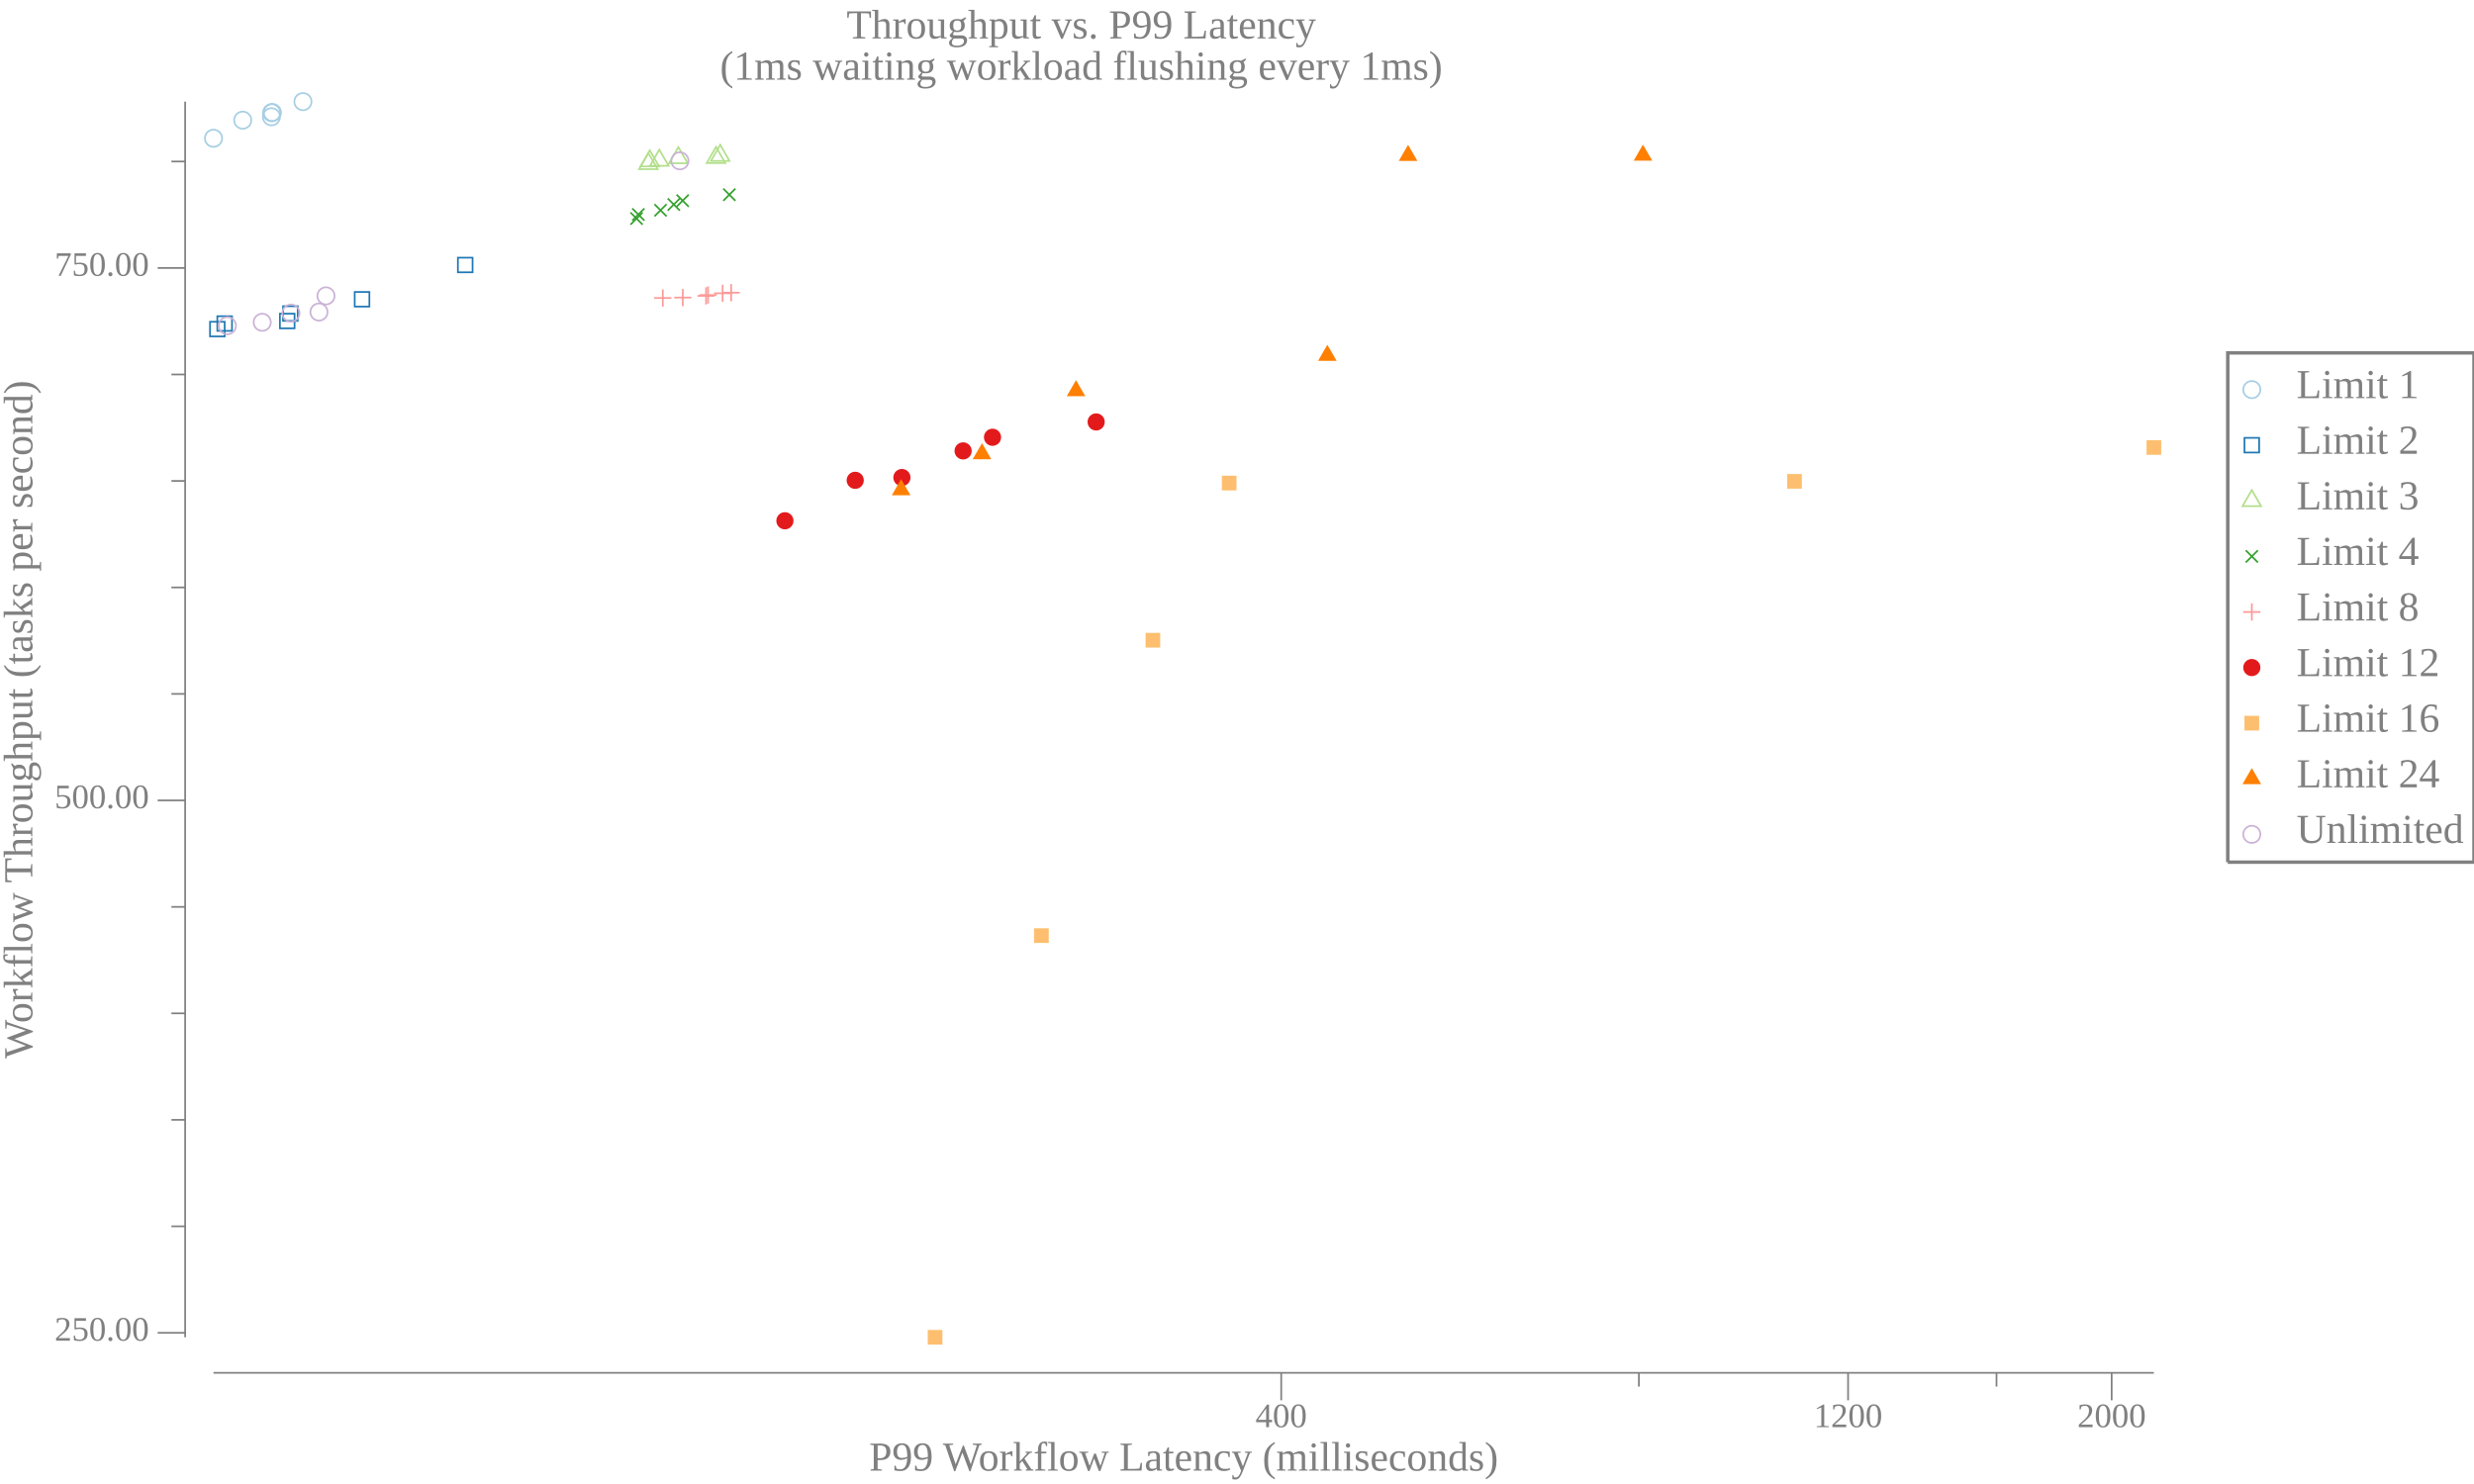
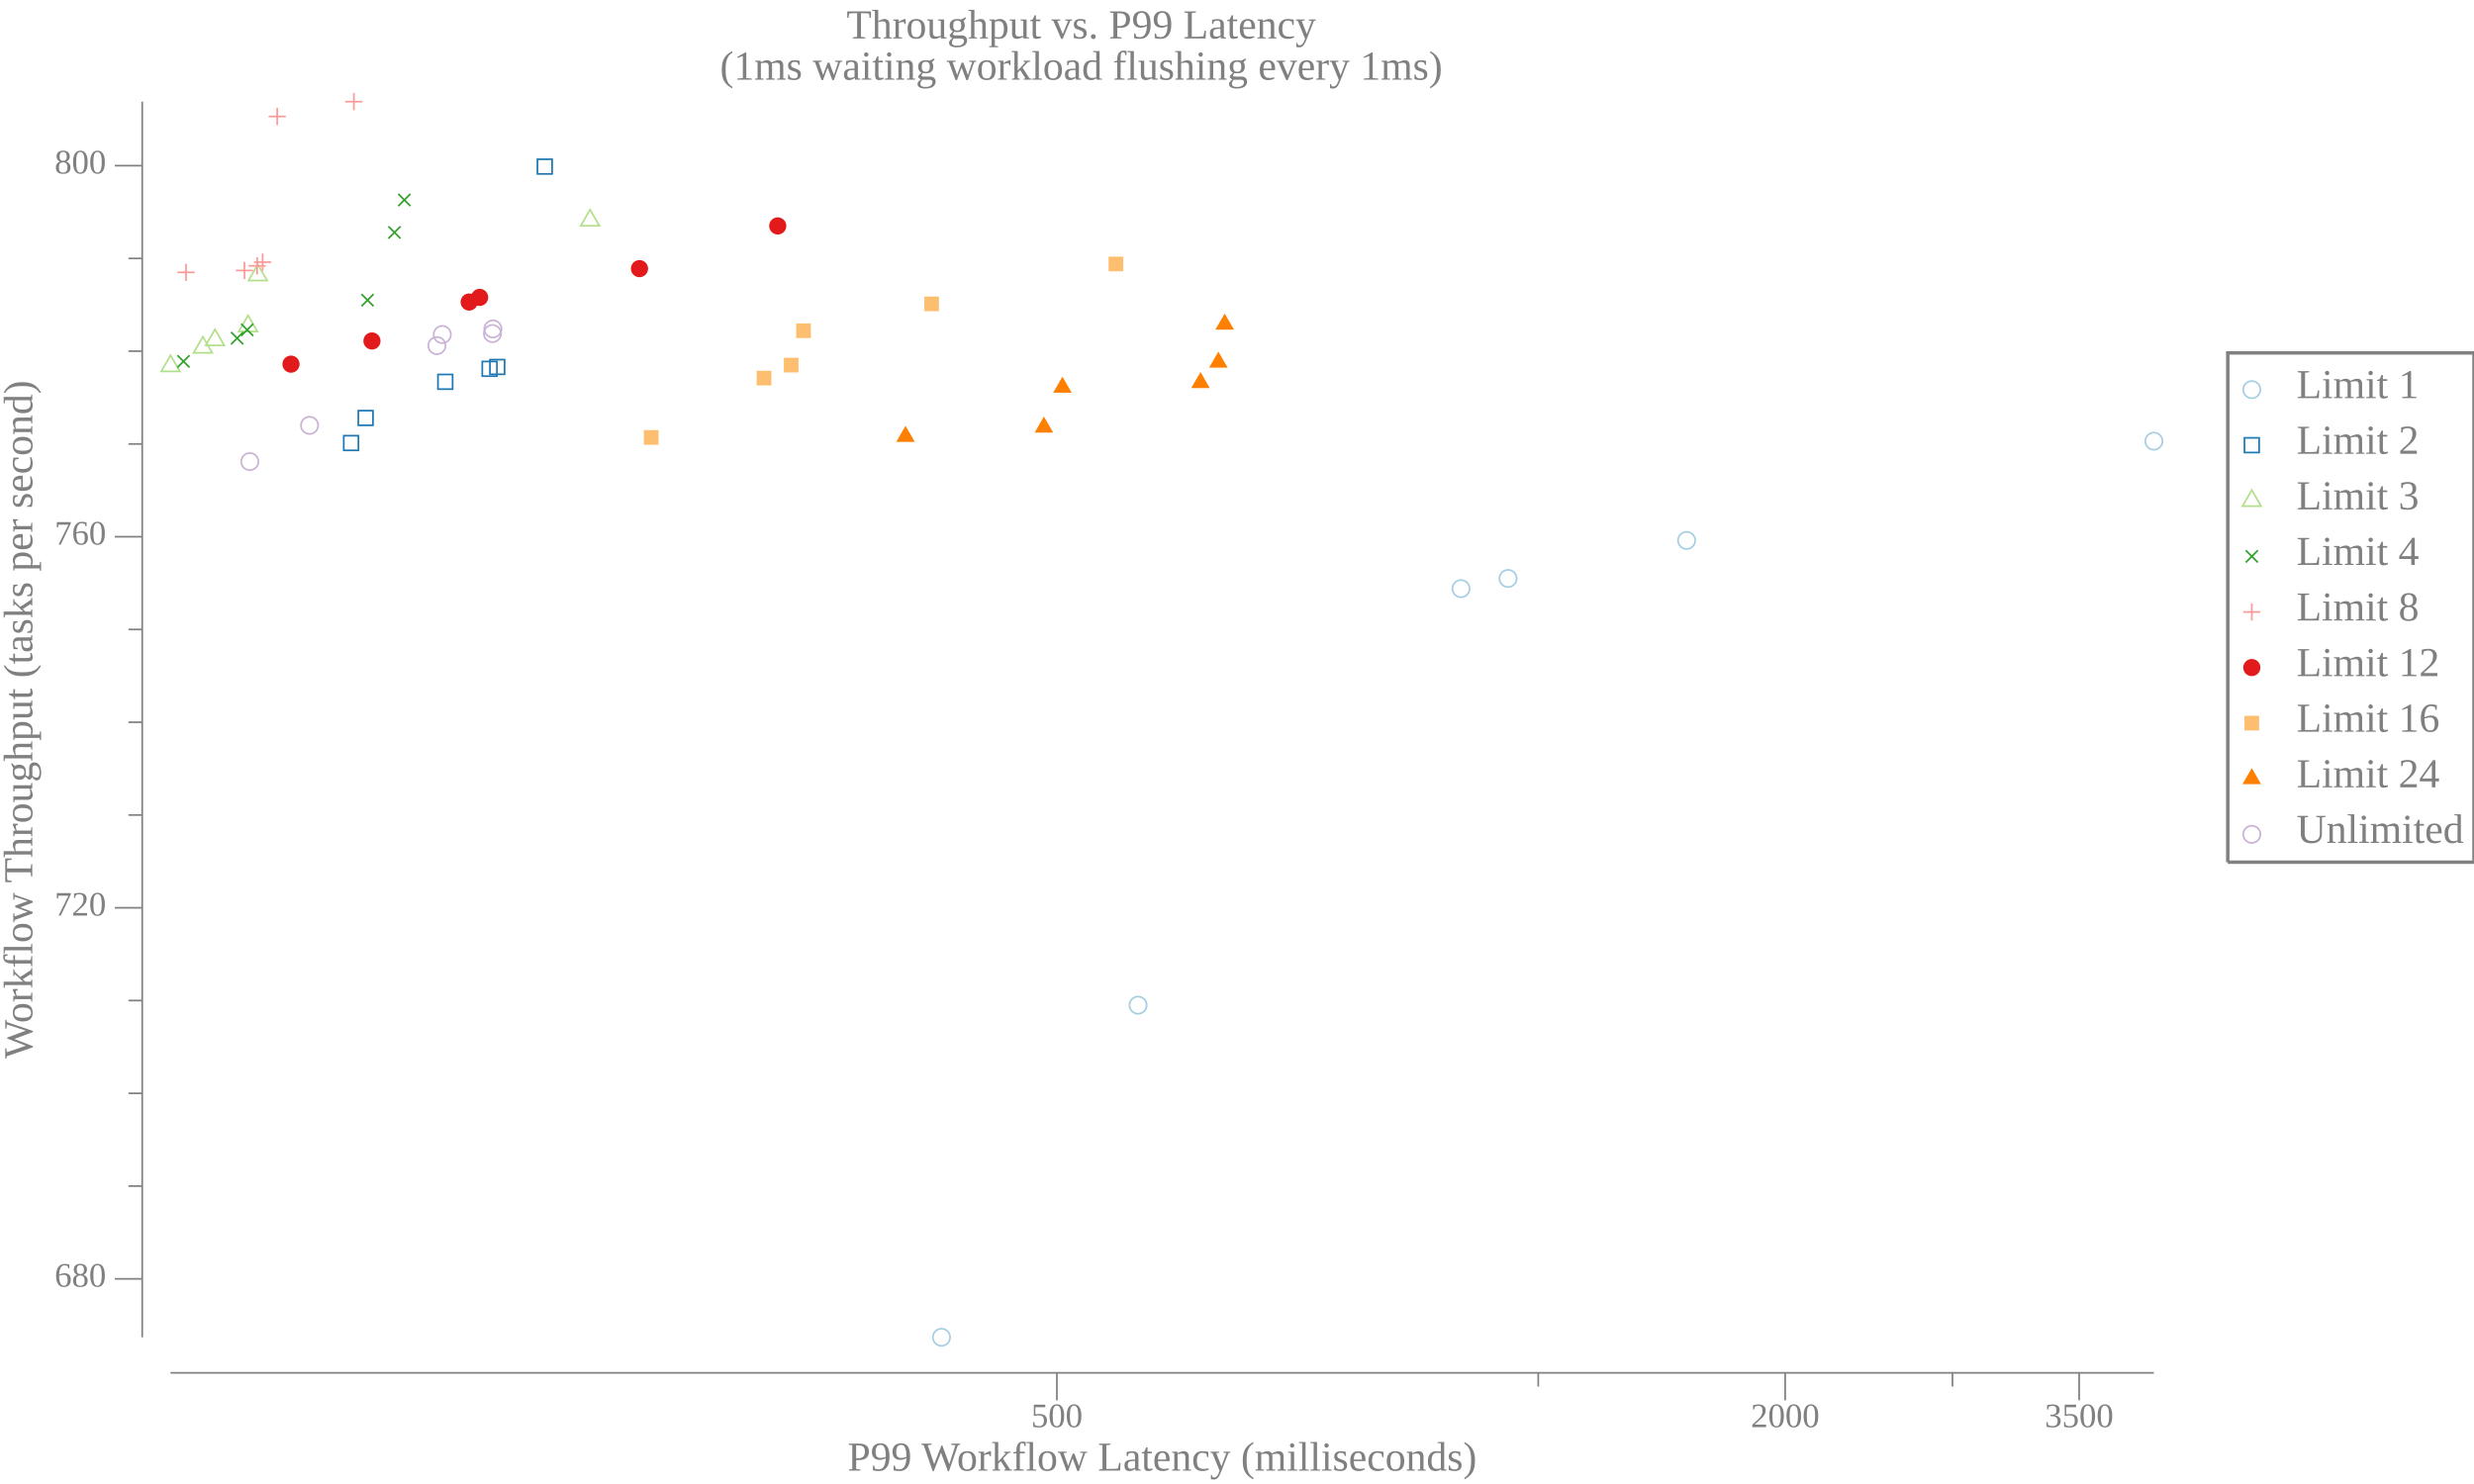
<svg xmlns="http://www.w3.org/2000/svg" width="720pt" height="432pt" viewBox="0 0 720 432">
  <g transform="scale(1, -1) translate(0, -432)">
    <path d="M657.84,318.58A2.5,2.5 0 1 1 652.84,318.58A2.5,2.5 0 1 1 657.84,318.58Z" style="fill:none;stroke:#A6CEE3;stroke-width:0.5" />
    <text x="668.34" y="-316.1" transform="scale(1, -1)" style="font-family:Liberation Serif;font-variant:normal;font-weight:normal;font-style:normal;font-size:12px;fill:#808080">Limit 1</text>
    <path d="M653.2,300.27L657.47,300.27L657.47,304.54L653.2,304.54Z" style="fill:none;stroke:#1F78B4;stroke-width:0.5" />
    <text x="668.34" y="-299.91" transform="scale(1, -1)" style="font-family:Liberation Serif;font-variant:normal;font-weight:normal;font-style:normal;font-size:12px;fill:#808080">Limit 2</text>
    <path d="M655.34,289.34L652.63,284.66L658.04,284.66Z" style="fill:none;stroke:#B2DF8A;stroke-width:0.5" />
    <text x="668.34" y="-283.73" transform="scale(1, -1)" style="font-family:Liberation Serif;font-variant:normal;font-weight:normal;font-style:normal;font-size:12px;fill:#808080">Limit 3</text>
    <path d="M653.57,268.27L657.11,271.8" style="fill:none;stroke:#33A02C;stroke-width:0.5" />
    <path d="M653.57,271.8L657.11,268.27" style="fill:none;stroke:#33A02C;stroke-width:0.5" />
    <text x="668.34" y="-267.55" transform="scale(1, -1)" style="font-family:Liberation Serif;font-variant:normal;font-weight:normal;font-style:normal;font-size:12px;fill:#808080">Limit 4</text>
    <path d="M655.34,256.35L655.34,251.35" style="fill:none;stroke:#FB9A99;stroke-width:0.5" />
    <path d="M652.84,253.85L657.84,253.85" style="fill:none;stroke:#FB9A99;stroke-width:0.5" />
    <text x="668.34" y="-251.36" transform="scale(1, -1)" style="font-family:Liberation Serif;font-variant:normal;font-weight:normal;font-style:normal;font-size:12px;fill:#808080">Limit 8</text>
    <path d="M657.84,237.67A2.5,2.5 0 1 1 652.84,237.67A2.5,2.5 0 1 1 657.84,237.67Z" style="fill:#E31A1C" />
    <text x="668.34" y="-235.18" transform="scale(1, -1)" style="font-family:Liberation Serif;font-variant:normal;font-weight:normal;font-style:normal;font-size:12px;fill:#808080">Limit 12</text>
    <path d="M653.2,219.35L657.47,219.35L657.47,223.62L653.2,223.62Z" style="fill:#FDBF6F" />
    <text x="668.34" y="-219" transform="scale(1, -1)" style="font-family:Liberation Serif;font-variant:normal;font-weight:normal;font-style:normal;font-size:12px;fill:#808080">Limit 16</text>
    <path d="M655.34,208.42L652.63,203.74L658.04,203.74Z" style="fill:#FF7F00" />
    <text x="668.34" y="-202.81" transform="scale(1, -1)" style="font-family:Liberation Serif;font-variant:normal;font-weight:normal;font-style:normal;font-size:12px;fill:#808080">Limit 24</text>
    <path d="M657.84,189.12A2.5,2.5 0 1 1 652.84,189.12A2.5,2.5 0 1 1 657.84,189.12Z" style="fill:none;stroke:#CAB2D6;stroke-width:0.5" />
    <text x="668.34" y="-186.63" transform="scale(1, -1)" style="font-family:Liberation Serif;font-variant:normal;font-weight:normal;font-style:normal;font-size:12px;fill:#808080">Unlimited</text>
    <path d="M648.34,181.02L648.34,329.27L720,329.27L720,181.02L648.34,181.02" style="fill:none;stroke:#808080" />
    <path d="M0,0L629.34,0L629.34,432L0,432Z" style="fill:#-8000000000000000-8000000000000000-8000000000000000;fill-opacity:0" />
    <text x="246.35" y="-420.81" transform="scale(1, -1)" style="font-family:Liberation Serif;font-variant:normal;font-weight:normal;font-style:normal;font-size:12px;fill:#808080">Throughput vs. P99 Latency</text>
    <text x="209.52" y="-408.81" transform="scale(1, -1)" style="font-family:Liberation Serif;font-variant:normal;font-weight:normal;font-style:normal;font-size:12px;fill:#808080">(1ms waiting workload flushing every 1ms)</text>
-     <text x="252.93" y="-3.902" transform="scale(1, -1)" style="font-family:Liberation Serif;font-variant:normal;font-weight:normal;font-style:normal;font-size:12px;fill:#808080">P99 Workflow Latency (milliseconds)</text>
-     <text x="365.37" y="-16.541" transform="scale(1, -1)" style="font-family:Liberation Serif;font-variant:normal;font-weight:normal;font-style:normal;font-size:10px;fill:#808080">400</text>
-     <text x="527.84" y="-16.541" transform="scale(1, -1)" style="font-family:Liberation Serif;font-variant:normal;font-weight:normal;font-style:normal;font-size:10px;fill:#808080">1200</text>
-     <text x="604.55" y="-16.541" transform="scale(1, -1)" style="font-family:Liberation Serif;font-variant:normal;font-weight:normal;font-style:normal;font-size:10px;fill:#808080">2000</text>
-     <path d="M372.87,24.363L372.87,32.363" style="fill:none;stroke:#808080;stroke-width:0.5" />
-     <path d="M537.84,24.363L537.84,32.363" style="fill:none;stroke:#808080;stroke-width:0.5" />
-     <path d="M614.55,24.363L614.55,32.363" style="fill:none;stroke:#808080;stroke-width:0.5" />
-     <path d="M476.96,28.363L476.96,32.363" style="fill:none;stroke:#808080;stroke-width:0.5" />
-     <path d="M581.04,28.363L581.04,32.363" style="fill:none;stroke:#808080;stroke-width:0.5" />
-     <path d="M62.135,32.363L626.84,32.363" style="fill:none;stroke:#808080;stroke-width:0.5" />
+     <text x="246.68" y="-3.902" transform="scale(1, -1)" style="font-family:Liberation Serif;font-variant:normal;font-weight:normal;font-style:normal;font-size:12px;fill:#808080">P99 Workflow Latency (milliseconds)</text>
+     <text x="300.08" y="-16.541" transform="scale(1, -1)" style="font-family:Liberation Serif;font-variant:normal;font-weight:normal;font-style:normal;font-size:10px;fill:#808080">500</text>
+     <text x="509.53" y="-16.541" transform="scale(1, -1)" style="font-family:Liberation Serif;font-variant:normal;font-weight:normal;font-style:normal;font-size:10px;fill:#808080">2000</text>
+     <text x="595.09" y="-16.541" transform="scale(1, -1)" style="font-family:Liberation Serif;font-variant:normal;font-weight:normal;font-style:normal;font-size:10px;fill:#808080">3500</text>
+     <path d="M307.58,24.363L307.58,32.363" style="fill:none;stroke:#808080;stroke-width:0.5" />
+     <path d="M519.53,24.363L519.53,32.363" style="fill:none;stroke:#808080;stroke-width:0.5" />
+     <path d="M605.09,24.363L605.09,32.363" style="fill:none;stroke:#808080;stroke-width:0.5" />
+     <path d="M447.67,28.363L447.67,32.363" style="fill:none;stroke:#808080;stroke-width:0.5" />
+     <path d="M568.22,28.363L568.22,32.363" style="fill:none;stroke:#808080;stroke-width:0.5" />
+     <path d="M49.635,32.363L626.84,32.363" style="fill:none;stroke:#808080;stroke-width:0.5" />
    <g transform="rotate(90)">
      <text x="123.84" y="9.387" transform="scale(1, -1)" style="font-family:Liberation Serif;font-variant:normal;font-weight:normal;font-style:normal;font-size:12px;fill:#808080">Workflow Throughput (tasks per second)</text>
    </g>
-     <text x="15.885" y="-41.726" transform="scale(1, -1)" style="font-family:Liberation Serif;font-variant:normal;font-weight:normal;font-style:normal;font-size:10px;fill:#808080">250.00</text>
-     <text x="15.885" y="-196.72" transform="scale(1, -1)" style="font-family:Liberation Serif;font-variant:normal;font-weight:normal;font-style:normal;font-size:10px;fill:#808080">500.00</text>
-     <text x="15.885" y="-351.71" transform="scale(1, -1)" style="font-family:Liberation Serif;font-variant:normal;font-weight:normal;font-style:normal;font-size:10px;fill:#808080">750.00</text>
-     <path d="M45.885,44.011L53.885,44.011" style="fill:none;stroke:#808080;stroke-width:0.5" />
-     <path d="M45.885,199L53.885,199" style="fill:none;stroke:#808080;stroke-width:0.5" />
-     <path d="M45.885,353.99L53.885,353.99" style="fill:none;stroke:#808080;stroke-width:0.5" />
-     <path d="M49.885,75.009L53.885,75.009" style="fill:none;stroke:#808080;stroke-width:0.5" />
-     <path d="M49.885,106.01L53.885,106.01" style="fill:none;stroke:#808080;stroke-width:0.5" />
-     <path d="M49.885,137.01L53.885,137.01" style="fill:none;stroke:#808080;stroke-width:0.5" />
-     <path d="M49.885,168L53.885,168" style="fill:none;stroke:#808080;stroke-width:0.5" />
-     <path d="M49.885,230L53.885,230" style="fill:none;stroke:#808080;stroke-width:0.5" />
-     <path d="M49.885,261L53.885,261" style="fill:none;stroke:#808080;stroke-width:0.5" />
-     <path d="M49.885,292L53.885,292" style="fill:none;stroke:#808080;stroke-width:0.5" />
-     <path d="M49.885,322.99L53.885,322.99" style="fill:none;stroke:#808080;stroke-width:0.5" />
-     <path d="M49.885,384.99L53.885,384.99" style="fill:none;stroke:#808080;stroke-width:0.5" />
-     <path d="M53.885,42.709L53.885,402.41" style="fill:none;stroke:#808080;stroke-width:0.5" />
-     <path d="M64.635,391.75A2.5,2.5 0 1 1 59.635,391.75A2.5,2.5 0 1 1 64.635,391.75Z" style="fill:none;stroke:#A6CEE3;stroke-width:0.5" />
-     <path d="M73.145,397.02A2.5,2.5 0 1 1 68.145,397.02A2.5,2.5 0 1 1 73.145,397.02Z" style="fill:none;stroke:#A6CEE3;stroke-width:0.5" />
-     <path d="M81.494,398.01A2.5,2.5 0 1 1 76.494,398.01A2.5,2.5 0 1 1 81.494,398.01Z" style="fill:none;stroke:#A6CEE3;stroke-width:0.5" />
-     <path d="M81.554,399.19A2.5,2.5 0 1 1 76.554,399.19A2.5,2.5 0 1 1 81.554,399.19Z" style="fill:none;stroke:#A6CEE3;stroke-width:0.5" />
-     <path d="M81.769,399.25A2.5,2.5 0 1 1 76.769,399.25A2.5,2.5 0 1 1 81.769,399.25Z" style="fill:none;stroke:#A6CEE3;stroke-width:0.5" />
-     <path d="M90.664,402.41A2.5,2.5 0 1 1 85.664,402.41A2.5,2.5 0 1 1 90.664,402.41Z" style="fill:none;stroke:#A6CEE3;stroke-width:0.5" />
-     <path d="M61.121,334.07L65.389,334.07L65.389,338.33L61.121,338.33Z" style="fill:none;stroke:#1F78B4;stroke-width:0.5" />
-     <path d="M63.248,335.68L67.516,335.68L67.516,339.95L63.248,339.95Z" style="fill:none;stroke:#1F78B4;stroke-width:0.5" />
-     <path d="M81.458,336.42L85.726,336.42L85.726,340.69L81.458,340.69Z" style="fill:none;stroke:#1F78B4;stroke-width:0.5" />
-     <path d="M82.375,338.59L86.643,338.59L86.643,342.86L82.375,342.86Z" style="fill:none;stroke:#1F78B4;stroke-width:0.5" />
-     <path d="M103.23,342.75L107.5,342.75L107.5,347.01L103.23,347.01Z" style="fill:none;stroke:#1F78B4;stroke-width:0.5" />
-     <path d="M133.26,352.73L137.53,352.73L137.53,356.99L133.26,356.99Z" style="fill:none;stroke:#1F78B4;stroke-width:0.5" />
-     <path d="M188.7,387.43L185.99,382.75L191.41,382.75Z" style="fill:none;stroke:#B2DF8A;stroke-width:0.5" />
-     <path d="M189.1,388.24L186.4,383.55L191.81,383.55Z" style="fill:none;stroke:#B2DF8A;stroke-width:0.5" />
-     <path d="M191.87,388.43L189.17,383.74L194.58,383.74Z" style="fill:none;stroke:#B2DF8A;stroke-width:0.5" />
-     <path d="M197.43,389.17L194.72,384.48L200.13,384.48Z" style="fill:none;stroke:#B2DF8A;stroke-width:0.5" />
-     <path d="M208.38,389.23L205.67,384.54L211.09,384.54Z" style="fill:none;stroke:#B2DF8A;stroke-width:0.5" />
-     <path d="M209.6,389.85L206.89,385.16L212.3,385.16Z" style="fill:none;stroke:#B2DF8A;stroke-width:0.5" />
-     <path d="M183.49,366.61L187.02,370.14" style="fill:none;stroke:#33A02C;stroke-width:0.5" />
-     <path d="M183.49,370.14L187.02,366.61" style="fill:none;stroke:#33A02C;stroke-width:0.5" />
-     <path d="M184,367.79L187.53,371.32" style="fill:none;stroke:#33A02C;stroke-width:0.5" />
-     <path d="M184,371.32L187.53,367.79" style="fill:none;stroke:#33A02C;stroke-width:0.5" />
-     <path d="M190.46,369.03L193.99,372.56" style="fill:none;stroke:#33A02C;stroke-width:0.5" />
-     <path d="M190.46,372.56L193.99,369.03" style="fill:none;stroke:#33A02C;stroke-width:0.5" />
-     <path d="M194.32,370.7L197.86,374.24" style="fill:none;stroke:#33A02C;stroke-width:0.5" />
-     <path d="M194.32,374.24L197.86,370.7" style="fill:none;stroke:#33A02C;stroke-width:0.5" />
-     <path d="M196.9,371.82L200.44,375.35" style="fill:none;stroke:#33A02C;stroke-width:0.5" />
-     <path d="M196.9,375.35L200.44,371.82" style="fill:none;stroke:#33A02C;stroke-width:0.5" />
-     <path d="M210.49,373.55L214.02,377.09" style="fill:none;stroke:#33A02C;stroke-width:0.5" />
-     <path d="M210.49,377.09L214.02,373.55" style="fill:none;stroke:#33A02C;stroke-width:0.5" />
-     <path d="M192.89,347.75L192.89,342.75" style="fill:none;stroke:#FB9A99;stroke-width:0.5" />
-     <path d="M190.39,345.25L195.39,345.25" style="fill:none;stroke:#FB9A99;stroke-width:0.5" />
-     <path d="M198.71,347.88L198.71,342.88" style="fill:none;stroke:#FB9A99;stroke-width:0.5" />
-     <path d="M196.21,345.38L201.21,345.38" style="fill:none;stroke:#FB9A99;stroke-width:0.5" />
-     <path d="M205.48,348.37L205.48,343.37" style="fill:none;stroke:#FB9A99;stroke-width:0.5" />
-     <path d="M202.98,345.87L207.98,345.87" style="fill:none;stroke:#FB9A99;stroke-width:0.5" />
-     <path d="M206.07,348.62L206.07,343.62" style="fill:none;stroke:#FB9A99;stroke-width:0.5" />
-     <path d="M203.57,346.12L208.57,346.12" style="fill:none;stroke:#FB9A99;stroke-width:0.5" />
-     <path d="M210.3,349.12L210.3,344.12" style="fill:none;stroke:#FB9A99;stroke-width:0.5" />
-     <path d="M207.8,346.62L212.8,346.62" style="fill:none;stroke:#FB9A99;stroke-width:0.5" />
-     <path d="M212.79,349.3L212.79,344.3" style="fill:none;stroke:#FB9A99;stroke-width:0.5" />
-     <path d="M210.29,346.8L215.29,346.8" style="fill:none;stroke:#FB9A99;stroke-width:0.5" />
-     <path d="M230.93,280.4A2.5,2.5 0 1 1 225.93,280.4A2.5,2.5 0 1 1 230.93,280.4Z" style="fill:#E31A1C" />
-     <path d="M251.39,292.18A2.5,2.5 0 1 1 246.39,292.18A2.5,2.5 0 1 1 251.39,292.18Z" style="fill:#E31A1C" />
-     <path d="M264.98,292.99A2.5,2.5 0 1 1 259.98,292.99A2.5,2.5 0 1 1 264.98,292.99Z" style="fill:#E31A1C" />
-     <path d="M282.79,300.74A2.5,2.5 0 1 1 277.79,300.74A2.5,2.5 0 1 1 282.79,300.74Z" style="fill:#E31A1C" />
-     <path d="M291.35,304.71A2.5,2.5 0 1 1 286.35,304.71A2.5,2.5 0 1 1 291.35,304.71Z" style="fill:#E31A1C" />
-     <path d="M321.51,309.17A2.5,2.5 0 1 1 316.51,309.17A2.5,2.5 0 1 1 321.51,309.17Z" style="fill:#E31A1C" />
-     <path d="M270,40.575L274.27,40.575L274.27,44.843L270,44.843Z" style="fill:#FDBF6F" />
-     <path d="M300.94,157.5L305.21,157.5L305.21,161.77L300.94,161.77Z" style="fill:#FDBF6F" />
-     <path d="M333.39,243.49L337.65,243.49L337.65,247.76L333.39,247.76Z" style="fill:#FDBF6F" />
-     <path d="M355.59,289.24L359.86,289.24L359.86,293.51L355.59,293.51Z" style="fill:#FDBF6F" />
-     <path d="M520.12,289.74L524.39,289.74L524.39,294.01L520.12,294.01Z" style="fill:#FDBF6F" />
-     <path d="M624.7,299.6L628.97,299.6L628.97,303.86L624.7,303.86Z" style="fill:#FDBF6F" />
-     <path d="M262.25,292.52L259.54,287.83L264.96,287.83Z" style="fill:#FF7F00" />
-     <path d="M285.79,303L283.08,298.31L288.49,298.31Z" style="fill:#FF7F00" />
-     <path d="M313.15,321.35L310.45,316.66L315.86,316.66Z" style="fill:#FF7F00" />
-     <path d="M386.29,331.64L383.59,326.95L389,326.95Z" style="fill:#FF7F00" />
-     <path d="M409.79,389.85L407.08,385.16L412.5,385.16Z" style="fill:#FF7F00" />
-     <path d="M478.14,389.91L475.44,385.23L480.85,385.23Z" style="fill:#FF7F00" />
-     <path d="M68.671,337.19A2.5,2.5 0 1 1 63.671,337.19A2.5,2.5 0 1 1 68.671,337.19Z" style="fill:none;stroke:#CAB2D6;stroke-width:0.5" />
-     <path d="M78.817,338.18A2.5,2.5 0 1 1 73.817,338.18A2.5,2.5 0 1 1 78.817,338.18Z" style="fill:none;stroke:#CAB2D6;stroke-width:0.5" />
-     <path d="M87.174,340.85A2.5,2.5 0 1 1 82.174,340.85A2.5,2.5 0 1 1 87.174,340.85Z" style="fill:none;stroke:#CAB2D6;stroke-width:0.5" />
-     <path d="M95.328,341.16A2.5,2.5 0 1 1 90.328,341.16A2.5,2.5 0 1 1 95.328,341.16Z" style="fill:none;stroke:#CAB2D6;stroke-width:0.5" />
-     <path d="M97.37,345.87A2.5,2.5 0 1 1 92.37,345.87A2.5,2.5 0 1 1 97.37,345.87Z" style="fill:none;stroke:#CAB2D6;stroke-width:0.5" />
-     <path d="M200.37,385.18A2.5,2.5 0 1 1 195.37,385.18A2.5,2.5 0 1 1 200.37,385.18Z" style="fill:none;stroke:#CAB2D6;stroke-width:0.5" />
+     <text x="15.885" y="-57.437" transform="scale(1, -1)" style="font-family:Liberation Serif;font-variant:normal;font-weight:normal;font-style:normal;font-size:10px;fill:#808080">680</text>
+     <text x="15.885" y="-165.46" transform="scale(1, -1)" style="font-family:Liberation Serif;font-variant:normal;font-weight:normal;font-style:normal;font-size:10px;fill:#808080">720</text>
+     <text x="15.885" y="-273.47" transform="scale(1, -1)" style="font-family:Liberation Serif;font-variant:normal;font-weight:normal;font-style:normal;font-size:10px;fill:#808080">760</text>
+     <text x="15.885" y="-381.49" transform="scale(1, -1)" style="font-family:Liberation Serif;font-variant:normal;font-weight:normal;font-style:normal;font-size:10px;fill:#808080">800</text>
+     <path d="M33.385,59.722L41.385,59.722" style="fill:none;stroke:#808080;stroke-width:0.5" />
+     <path d="M33.385,167.74L41.385,167.74" style="fill:none;stroke:#808080;stroke-width:0.5" />
+     <path d="M33.385,275.76L41.385,275.76" style="fill:none;stroke:#808080;stroke-width:0.5" />
+     <path d="M33.385,383.78L41.385,383.78" style="fill:none;stroke:#808080;stroke-width:0.5" />
+     <path d="M37.385,86.727L41.385,86.727" style="fill:none;stroke:#808080;stroke-width:0.5" />
+     <path d="M37.385,113.73L41.385,113.73" style="fill:none;stroke:#808080;stroke-width:0.5" />
+     <path d="M37.385,140.74L41.385,140.74" style="fill:none;stroke:#808080;stroke-width:0.5" />
+     <path d="M37.385,194.75L41.385,194.75" style="fill:none;stroke:#808080;stroke-width:0.5" />
+     <path d="M37.385,221.75L41.385,221.75" style="fill:none;stroke:#808080;stroke-width:0.5" />
+     <path d="M37.385,248.76L41.385,248.76" style="fill:none;stroke:#808080;stroke-width:0.5" />
+     <path d="M37.385,302.76L41.385,302.76" style="fill:none;stroke:#808080;stroke-width:0.5" />
+     <path d="M37.385,329.77L41.385,329.77" style="fill:none;stroke:#808080;stroke-width:0.5" />
+     <path d="M37.385,356.77L41.385,356.77" style="fill:none;stroke:#808080;stroke-width:0.5" />
+     <path d="M41.385,42.709L41.385,402.41" style="fill:none;stroke:#808080;stroke-width:0.5" />
+     <path d="M276.5,42.709A2.5,2.5 0 1 1 271.5,42.709A2.5,2.5 0 1 1 276.5,42.709Z" style="fill:none;stroke:#A6CEE3;stroke-width:0.5" />
+     <path d="M333.7,139.39A2.5,2.5 0 1 1 328.7,139.39A2.5,2.5 0 1 1 333.7,139.39Z" style="fill:none;stroke:#A6CEE3;stroke-width:0.5" />
+     <path d="M427.7,260.64A2.5,2.5 0 1 1 422.7,260.64A2.5,2.5 0 1 1 427.7,260.64Z" style="fill:none;stroke:#A6CEE3;stroke-width:0.5" />
+     <path d="M441.38,263.61A2.5,2.5 0 1 1 436.38,263.61A2.5,2.5 0 1 1 441.38,263.61Z" style="fill:none;stroke:#A6CEE3;stroke-width:0.5" />
+     <path d="M493.35,274.68A2.5,2.5 0 1 1 488.35,274.68A2.5,2.5 0 1 1 493.35,274.68Z" style="fill:none;stroke:#A6CEE3;stroke-width:0.5" />
+     <path d="M629.34,303.57A2.5,2.5 0 1 1 624.34,303.57A2.5,2.5 0 1 1 629.34,303.57Z" style="fill:none;stroke:#A6CEE3;stroke-width:0.5" />
+     <path d="M100.04,300.9L104.31,300.9L104.31,305.17L100.04,305.17Z" style="fill:none;stroke:#1F78B4;stroke-width:0.5" />
+     <path d="M104.28,308.19L108.55,308.19L108.55,312.46L104.28,312.46Z" style="fill:none;stroke:#1F78B4;stroke-width:0.5" />
+     <path d="M127.46,318.72L131.72,318.72L131.72,322.99L127.46,322.99Z" style="fill:none;stroke:#1F78B4;stroke-width:0.5" />
+     <path d="M140.36,322.5L144.63,322.5L144.63,326.77L140.36,326.77Z" style="fill:none;stroke:#1F78B4;stroke-width:0.5" />
+     <path d="M142.59,323.04L146.85,323.04L146.85,327.31L142.59,327.31Z" style="fill:none;stroke:#1F78B4;stroke-width:0.5" />
+     <path d="M156.41,381.37L160.68,381.37L160.68,385.64L156.41,385.64Z" style="fill:none;stroke:#1F78B4;stroke-width:0.5" />
+     <path d="M49.635,328.57L46.928,323.89L52.341,323.89Z" style="fill:none;stroke:#B2DF8A;stroke-width:0.5" />
+     <path d="M59.057,333.97L56.35,329.29L61.763,329.29Z" style="fill:none;stroke:#B2DF8A;stroke-width:0.5" />
+     <path d="M62.566,336.13L59.86,331.45L65.272,331.45Z" style="fill:none;stroke:#B2DF8A;stroke-width:0.5" />
+     <path d="M72.202,340.19L69.496,335.5L74.909,335.5Z" style="fill:none;stroke:#B2DF8A;stroke-width:0.5" />
+     <path d="M75.034,355.04L72.328,350.35L77.741,350.35Z" style="fill:none;stroke:#B2DF8A;stroke-width:0.5" />
+     <path d="M171.72,370.97L169.02,366.28L174.43,366.28Z" style="fill:none;stroke:#B2DF8A;stroke-width:0.5" />
+     <path d="M51.631,325.03L55.167,328.57" style="fill:none;stroke:#33A02C;stroke-width:0.5" />
+     <path d="M51.631,328.57L55.167,325.03" style="fill:none;stroke:#33A02C;stroke-width:0.5" />
+     <path d="M67.249,331.78L70.784,335.32" style="fill:none;stroke:#33A02C;stroke-width:0.5" />
+     <path d="M67.249,335.32L70.784,331.78" style="fill:none;stroke:#33A02C;stroke-width:0.5" />
+     <path d="M70.167,334.21L73.703,337.75" style="fill:none;stroke:#33A02C;stroke-width:0.5" />
+     <path d="M70.167,337.75L73.703,334.21" style="fill:none;stroke:#33A02C;stroke-width:0.5" />
+     <path d="M105.19,342.85L108.72,346.39" style="fill:none;stroke:#33A02C;stroke-width:0.5" />
+     <path d="M105.19,346.39L108.72,342.85" style="fill:none;stroke:#33A02C;stroke-width:0.5" />
+     <path d="M113.03,362.57L116.56,366.1" style="fill:none;stroke:#33A02C;stroke-width:0.5" />
+     <path d="M113.03,366.1L116.56,362.57" style="fill:none;stroke:#33A02C;stroke-width:0.5" />
+     <path d="M115.91,372.02L119.44,375.55" style="fill:none;stroke:#33A02C;stroke-width:0.5" />
+     <path d="M115.91,375.55L119.44,372.02" style="fill:none;stroke:#33A02C;stroke-width:0.5" />
+     <path d="M54.131,355.22L54.131,350.22" style="fill:none;stroke:#FB9A99;stroke-width:0.5" />
+     <path d="M51.631,352.72L56.631,352.72" style="fill:none;stroke:#FB9A99;stroke-width:0.5" />
+     <path d="M71.138,355.76L71.138,350.76" style="fill:none;stroke:#FB9A99;stroke-width:0.5" />
+     <path d="M68.638,353.26L73.638,353.26" style="fill:none;stroke:#FB9A99;stroke-width:0.5" />
+     <path d="M74.828,357.11L74.828,352.11" style="fill:none;stroke:#FB9A99;stroke-width:0.5" />
+     <path d="M72.328,354.61L77.328,354.61" style="fill:none;stroke:#FB9A99;stroke-width:0.5" />
+     <path d="M76.436,358.19L76.436,353.19" style="fill:none;stroke:#FB9A99;stroke-width:0.5" />
+     <path d="M73.936,355.69L78.936,355.69" style="fill:none;stroke:#FB9A99;stroke-width:0.5" />
+     <path d="M80.675,400.59L80.675,395.59" style="fill:none;stroke:#FB9A99;stroke-width:0.5" />
+     <path d="M78.175,398.09L83.175,398.09" style="fill:none;stroke:#FB9A99;stroke-width:0.5" />
+     <path d="M102.99,404.91L102.99,399.91" style="fill:none;stroke:#FB9A99;stroke-width:0.5" />
+     <path d="M100.49,402.41L105.49,402.41" style="fill:none;stroke:#FB9A99;stroke-width:0.5" />
+     <path d="M87.187,325.99A2.5,2.5 0 1 1 82.187,325.99A2.5,2.5 0 1 1 87.187,325.99Z" style="fill:#E31A1C" />
+     <path d="M110.75,332.74A2.5,2.5 0 1 1 105.75,332.74A2.5,2.5 0 1 1 110.75,332.74Z" style="fill:#E31A1C" />
+     <path d="M139.04,344.08A2.5,2.5 0 1 1 134.04,344.08A2.5,2.5 0 1 1 139.04,344.08Z" style="fill:#E31A1C" />
+     <path d="M142.09,345.43A2.5,2.5 0 1 1 137.09,345.43A2.5,2.5 0 1 1 142.09,345.43Z" style="fill:#E31A1C" />
+     <path d="M188.61,353.8A2.5,2.5 0 1 1 183.61,353.8A2.5,2.5 0 1 1 188.61,353.8Z" style="fill:#E31A1C" />
+     <path d="M228.84,366.23A2.5,2.5 0 1 1 223.84,366.23A2.5,2.5 0 1 1 228.84,366.23Z" style="fill:#E31A1C" />
+     <path d="M187.39,302.52L191.65,302.52L191.65,306.79L187.39,306.79Z" style="fill:#FDBF6F" />
+     <path d="M220.21,319.8L224.48,319.8L224.48,324.07L220.21,324.07Z" style="fill:#FDBF6F" />
+     <path d="M228.12,323.58L232.39,323.58L232.39,327.85L228.12,327.85Z" style="fill:#FDBF6F" />
+     <path d="M231.72,333.58L235.98,333.58L235.98,337.84L231.72,337.84Z" style="fill:#FDBF6F" />
+     <path d="M269,341.41L273.26,341.41L273.26,345.68L269,345.68Z" style="fill:#FDBF6F" />
+     <path d="M322.63,353.02L326.9,353.02L326.9,357.29L322.63,357.29Z" style="fill:#FDBF6F" />
+     <path d="M263.53,308.05L260.82,303.36L266.24,303.36Z" style="fill:#FF7F00" />
+     <path d="M303.81,310.75L301.11,306.06L306.52,306.06Z" style="fill:#FF7F00" />
+     <path d="M309.2,322.36L306.49,317.68L311.9,317.68Z" style="fill:#FF7F00" />
+     <path d="M349.38,323.71L346.67,319.03L352.08,319.03Z" style="fill:#FF7F00" />
+     <path d="M354.58,329.65L351.88,324.97L357.29,324.97Z" style="fill:#FF7F00" />
+     <path d="M356.42,340.73L353.71,336.04L359.13,336.04Z" style="fill:#FF7F00" />
+     <path d="M75.201,297.63A2.5,2.5 0 1 1 70.201,297.63A2.5,2.5 0 1 1 75.201,297.63Z" style="fill:none;stroke:#CAB2D6;stroke-width:0.5" />
+     <path d="M92.591,308.17A2.5,2.5 0 1 1 87.591,308.17A2.5,2.5 0 1 1 92.591,308.17Z" style="fill:none;stroke:#CAB2D6;stroke-width:0.5" />
+     <path d="M129.66,331.39A2.5,2.5 0 1 1 124.66,331.39A2.5,2.5 0 1 1 129.66,331.39Z" style="fill:none;stroke:#CAB2D6;stroke-width:0.5" />
+     <path d="M131.21,334.63A2.5,2.5 0 1 1 126.21,334.63A2.5,2.5 0 1 1 131.21,334.63Z" style="fill:none;stroke:#CAB2D6;stroke-width:0.5" />
+     <path d="M145.82,334.9A2.5,2.5 0 1 1 140.82,334.9A2.5,2.5 0 1 1 145.82,334.9Z" style="fill:none;stroke:#CAB2D6;stroke-width:0.5" />
+     <path d="M145.95,336.25A2.5,2.5 0 1 1 140.95,336.25A2.5,2.5 0 1 1 145.95,336.25Z" style="fill:none;stroke:#CAB2D6;stroke-width:0.5" />
  </g>
</svg>
